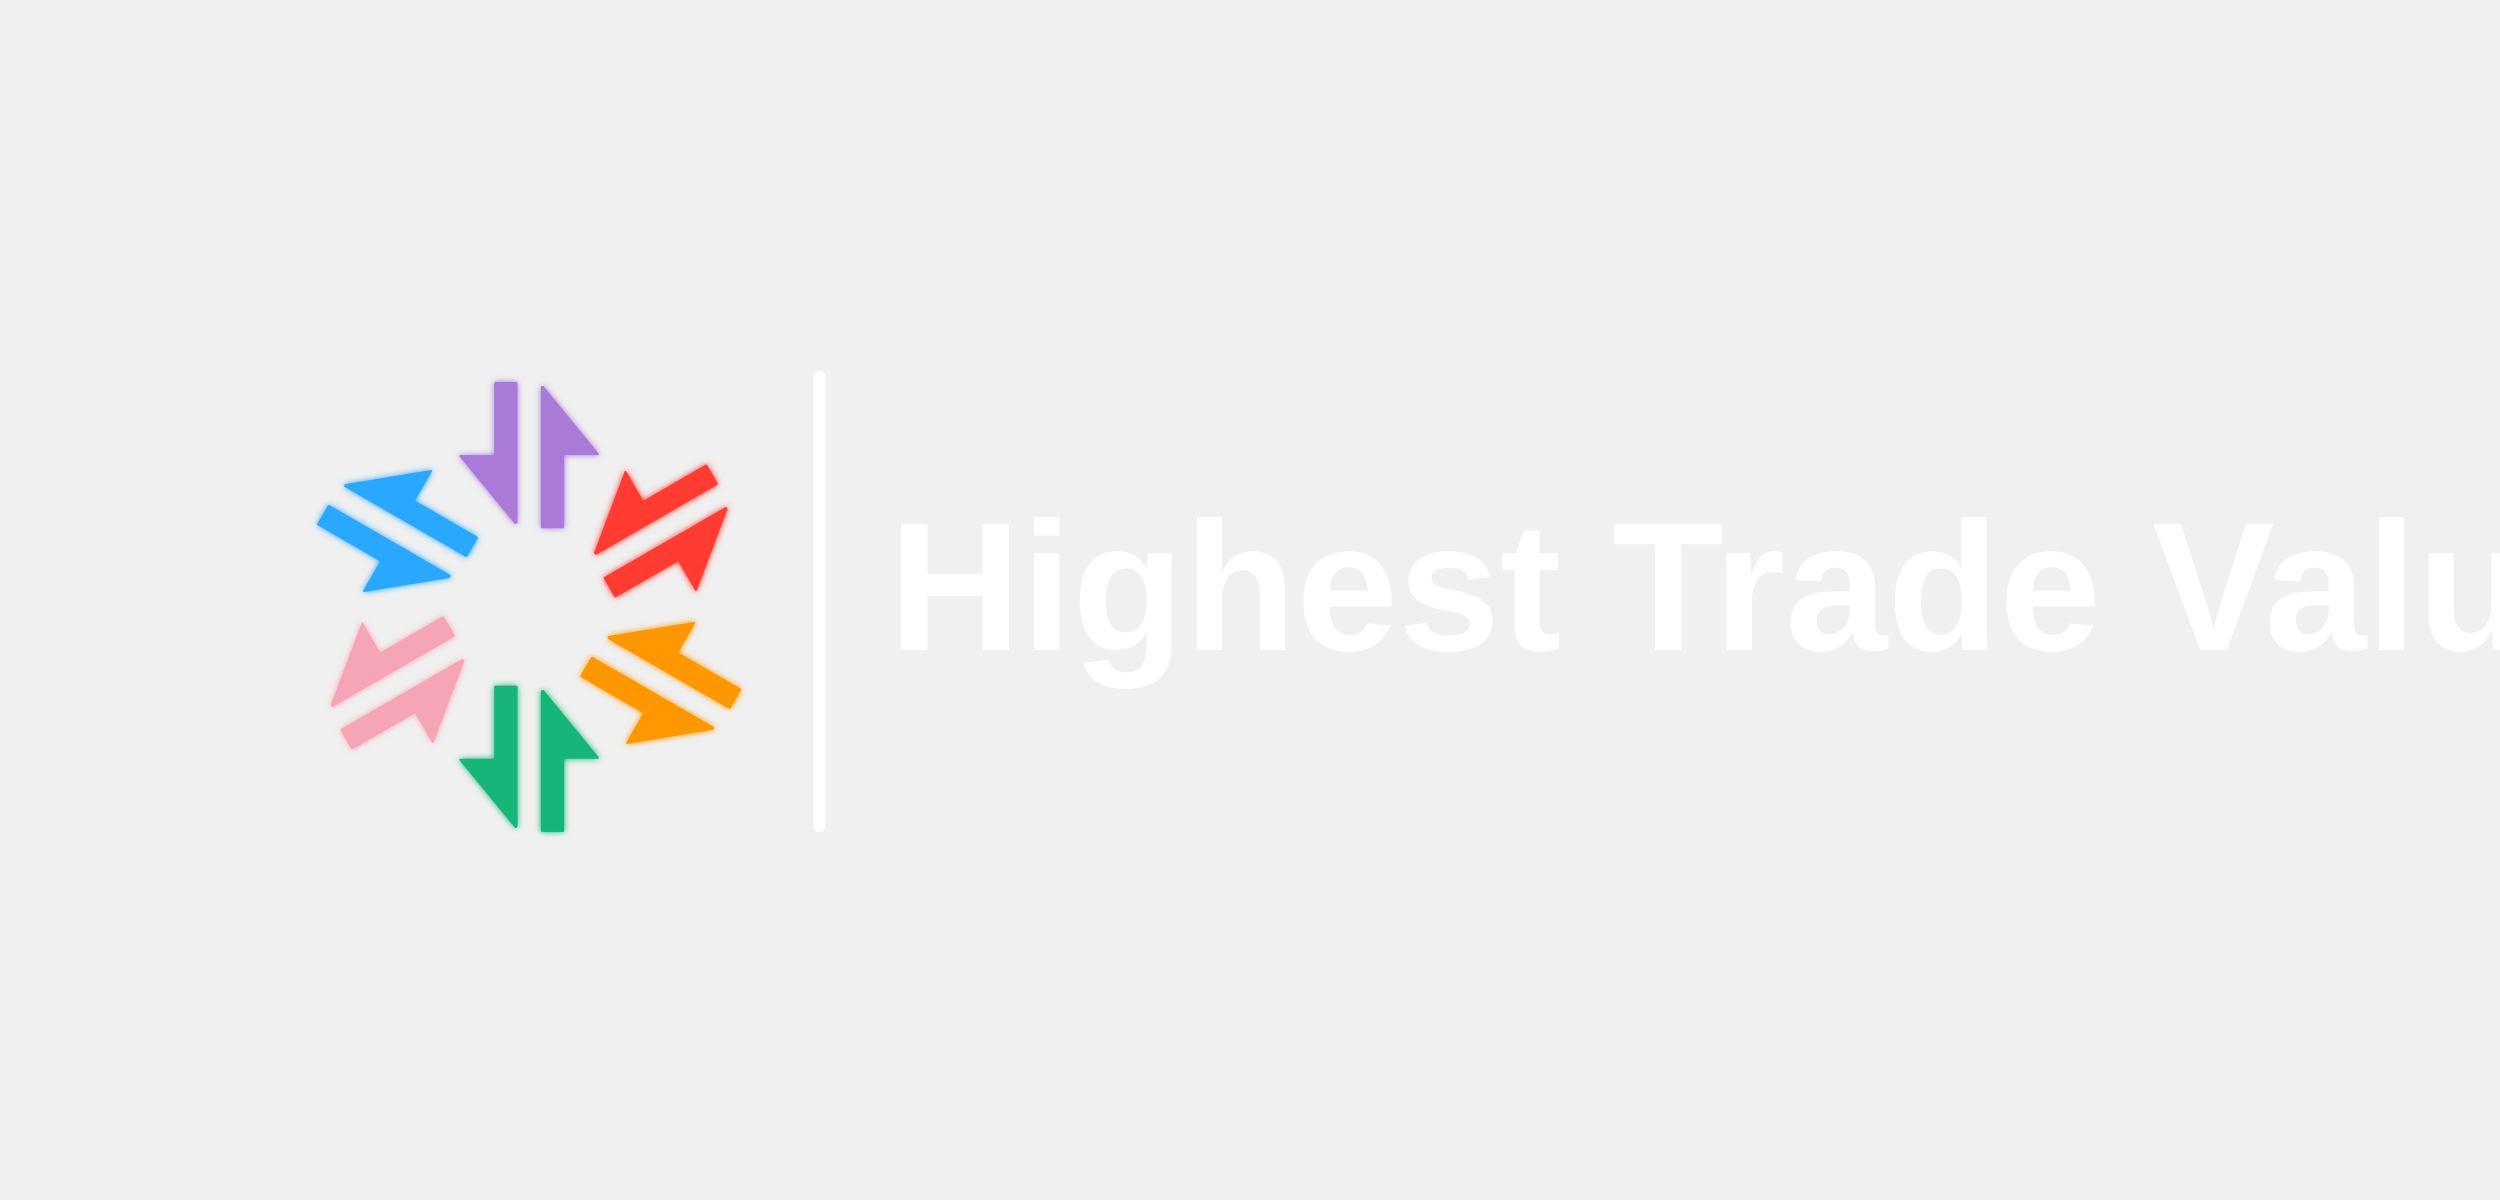
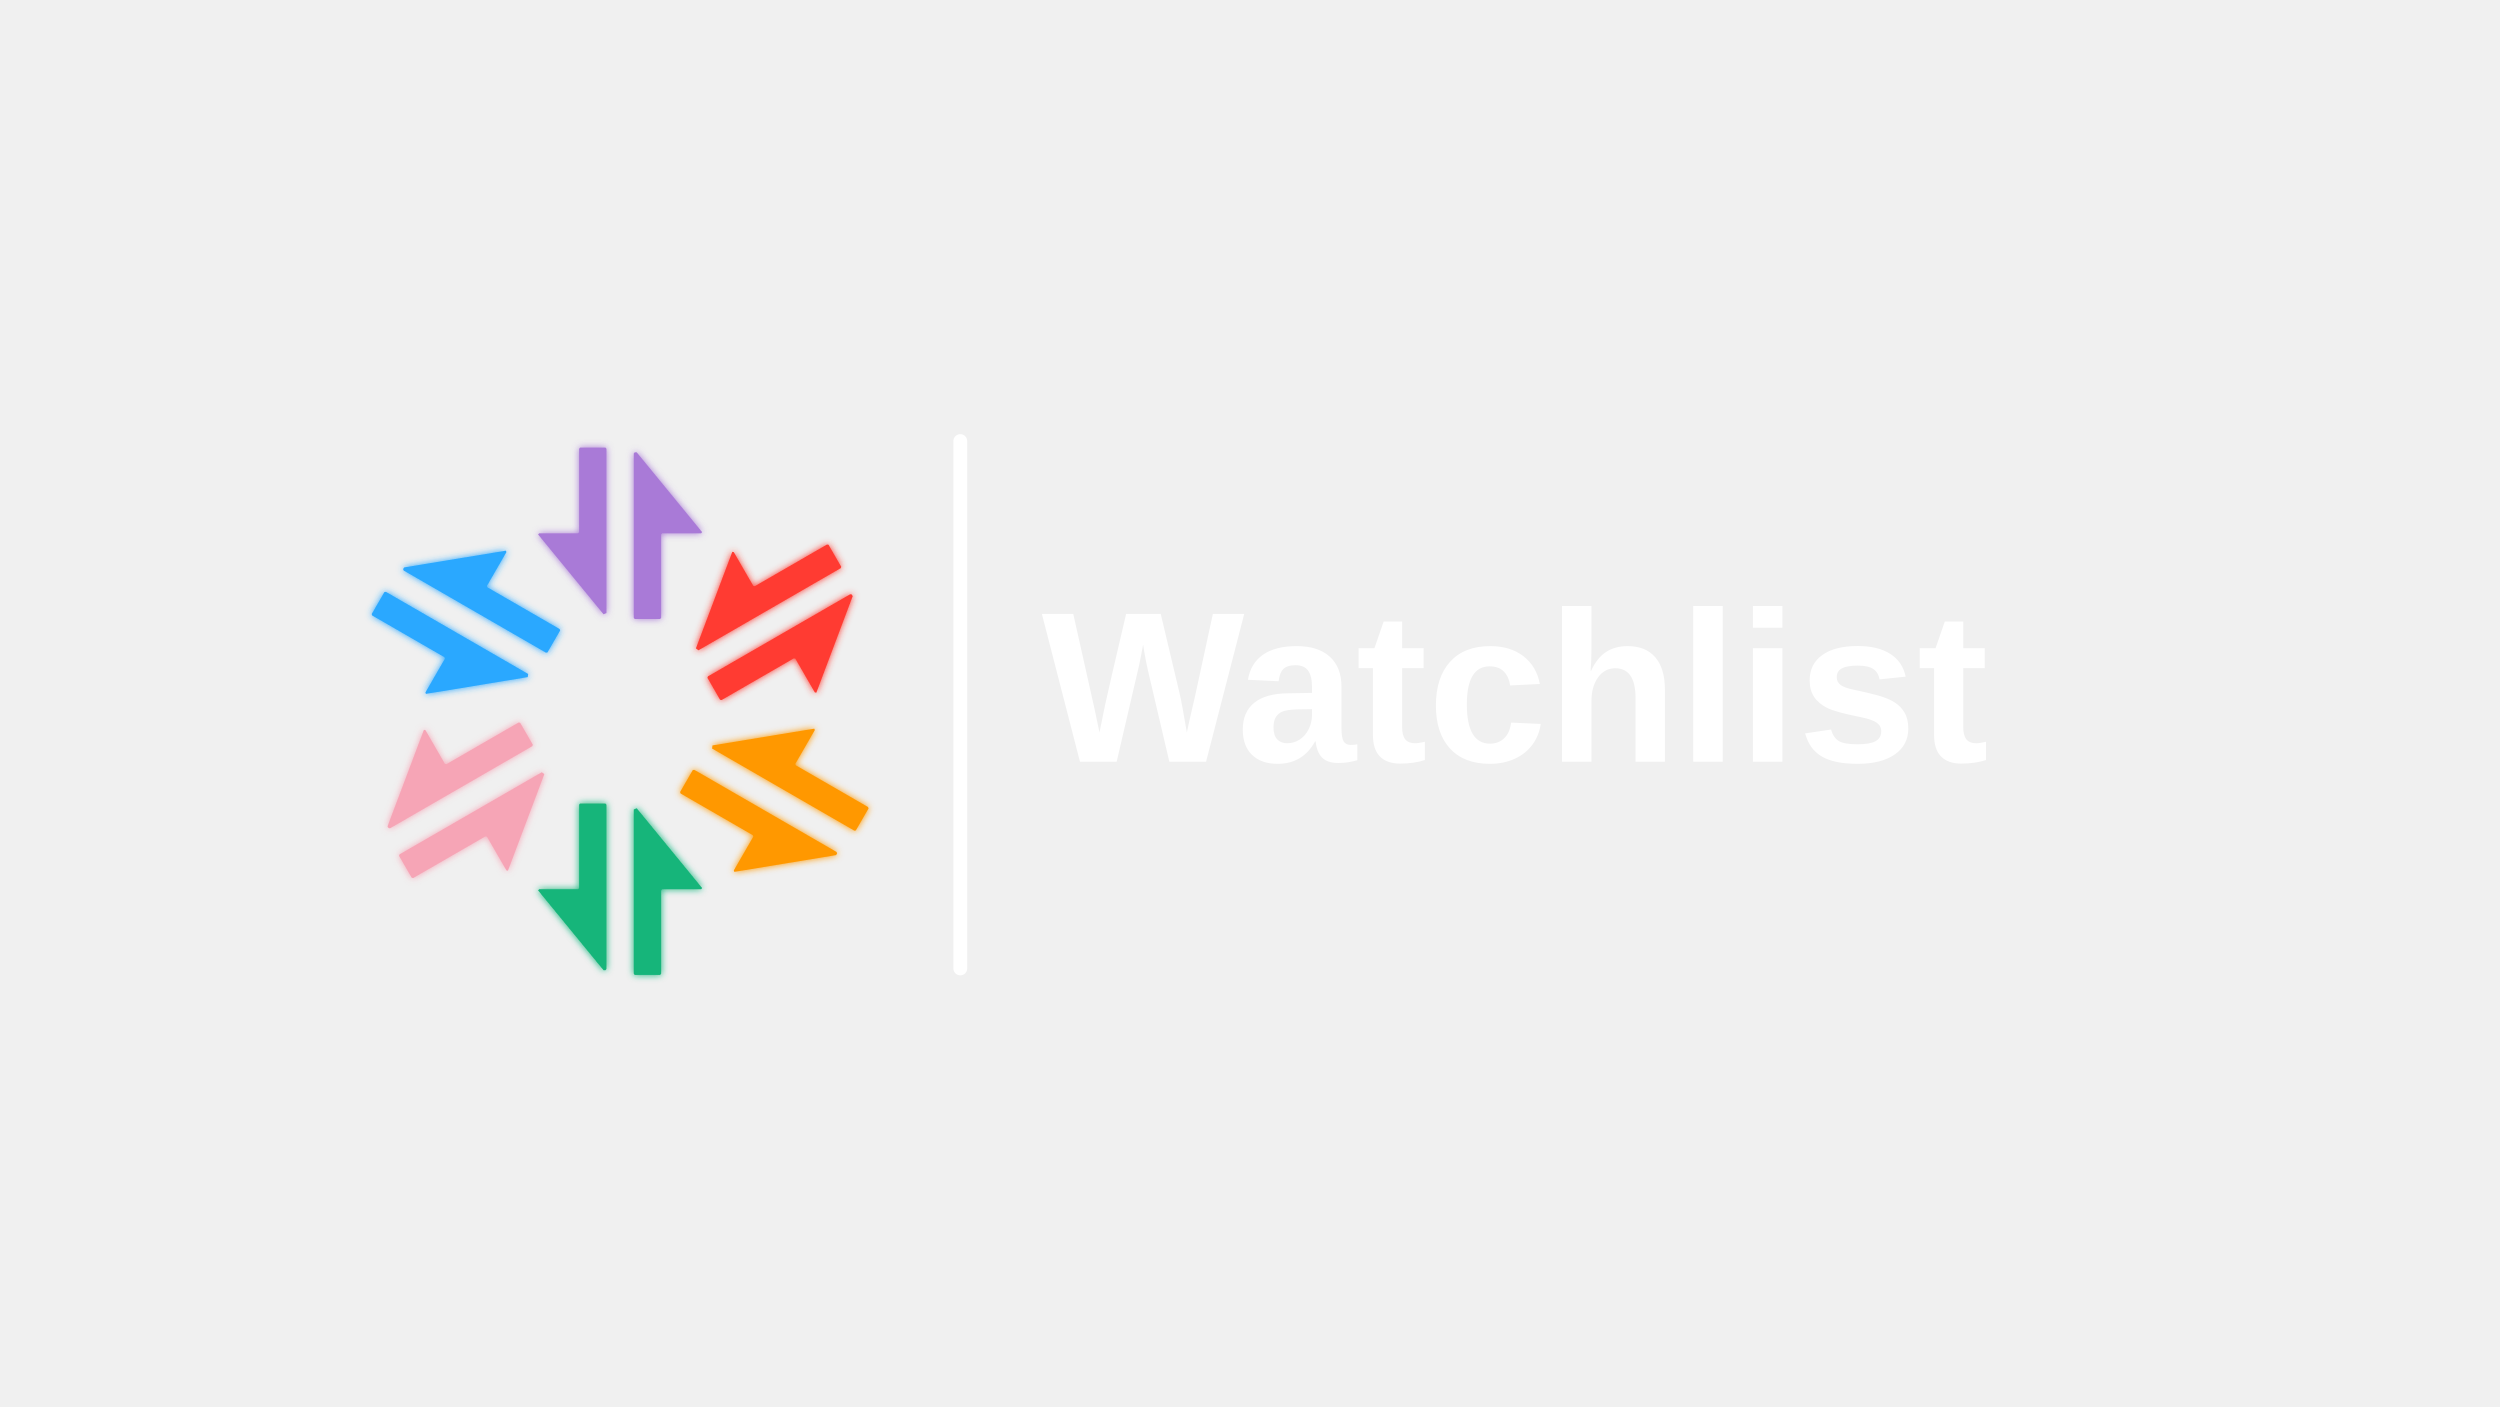
- <svg xmlns="http://www.w3.org/2000/svg" viewBox="0 0 1800 864" width="1800" height="864">
+ <svg xmlns="http://www.w3.org/2000/svg" viewBox="0 0 1536 864" width="1536" height="864">
  <defs>
    <filter id="wheelGlow" x="-20%" y="-20%" width="140%" height="140%">
      <feGaussianBlur stdDeviation="1.5" result="blur" />
      <feMerge>
        <feMergeNode in="blur" />
        <feMergeNode in="SourceGraphic" />
      </feMerge>
    </filter>
  </defs>
  <svg x="228.00" y="275.00" width="306.00" height="324.00" viewBox="295.651 289.25 208.698 221.5" overflow="visible">
    <g filter="url(#wheelGlow)">
      <g>
        <animateTransform attributeName="transform" type="rotate" from="0 400 400" to="360 400 400" dur="12s" repeatCount="indefinite" />
        <g transform="translate(400.00,361.25) rotate(0) scale(0.82,1)">
          <polygon points="-7.00,-2.50 -8.50,-2.00 -42.00,-35.50 -41.50,-36.00 -21.50,-36.00 -21.00,-36.50 -21.00,-71.50 -20.50,-72.00 -7.50,-72.00 -7.00,-71.50 -7.00,-2.50" fill="#A97AD7" />
          <polygon points="20.50,0.00 7.50,0.00 7.00,-0.50 7.00,-69.50 7.50,-70.00 8.50,-70.00 42.00,-36.50 41.50,-36.00 21.50,-36.00 21.00,-35.50 21.00,-0.50 20.50,0.00" fill="#A97AD7" />
        </g>
        <g transform="translate(433.59,380.62) rotate(60) scale(0.82,1)">
          <polygon points="-7.00,-2.50 -8.50,-2.00 -42.00,-35.50 -41.50,-36.00 -21.50,-36.00 -21.00,-36.50 -21.00,-71.50 -20.50,-72.00 -7.50,-72.00 -7.00,-71.50 -7.00,-2.50" fill="#FF3B30" />
          <polygon points="20.50,0.00 7.50,0.00 7.00,-0.50 7.00,-69.50 7.50,-70.00 8.50,-70.00 42.00,-36.50 41.50,-36.00 21.50,-36.00 21.00,-35.50 21.00,-0.50 20.50,0.00" fill="#FF3B30" />
        </g>
        <g transform="translate(433.59,419.38) rotate(120) scale(0.82,1)">
          <polygon points="-7.00,-2.50 -8.50,-2.00 -42.00,-35.50 -41.50,-36.00 -21.50,-36.00 -21.00,-36.50 -21.00,-71.50 -20.50,-72.00 -7.50,-72.00 -7.00,-71.50 -7.00,-2.50" fill="#FF9800" />
          <polygon points="20.50,0.00 7.50,0.00 7.00,-0.50 7.00,-69.50 7.50,-70.00 8.50,-70.00 42.00,-36.50 41.50,-36.00 21.50,-36.00 21.00,-35.50 21.00,-0.50 20.50,0.00" fill="#FF9800" />
        </g>
        <g transform="translate(400.00,438.75) rotate(180) scale(0.82,1)">
          <polygon points="-7.00,-2.50 -8.50,-2.00 -42.00,-35.50 -41.50,-36.00 -21.50,-36.00 -21.00,-36.50 -21.00,-71.50 -20.50,-72.00 -7.50,-72.00 -7.00,-71.50 -7.00,-2.50" fill="#18B57A" />
          <polygon points="20.50,0.00 7.50,0.00 7.00,-0.50 7.00,-69.50 7.50,-70.00 8.50,-70.00 42.00,-36.50 41.50,-36.00 21.50,-36.00 21.00,-35.50 21.00,-0.50 20.50,0.00" fill="#18B57A" />
        </g>
        <g transform="translate(366.41,419.38) rotate(240) scale(0.82,1)">
          <polygon points="-7.00,-2.50 -8.50,-2.00 -42.00,-35.50 -41.50,-36.00 -21.50,-36.00 -21.00,-36.50 -21.00,-71.50 -20.50,-72.00 -7.50,-72.00 -7.00,-71.50 -7.00,-2.50" fill="#F6A5B6" />
          <polygon points="20.50,0.00 7.50,0.00 7.00,-0.50 7.00,-69.50 7.50,-70.00 8.50,-70.00 42.00,-36.50 41.50,-36.00 21.50,-36.00 21.00,-35.50 21.00,-0.50 20.50,0.00" fill="#F6A5B6" />
        </g>
        <g transform="translate(366.41,380.62) rotate(300) scale(0.82,1)">
          <polygon points="-7.00,-2.50 -8.50,-2.00 -42.00,-35.50 -41.50,-36.00 -21.50,-36.00 -21.00,-36.50 -21.00,-71.50 -20.50,-72.00 -7.50,-72.00 -7.00,-71.50 -7.00,-2.50" fill="#29A8FF" />
          <polygon points="20.50,0.00 7.50,0.00 7.00,-0.50 7.00,-69.50 7.50,-70.00 8.50,-70.00 42.00,-36.50 41.50,-36.00 21.50,-36.00 21.00,-35.50 21.00,-0.50 20.50,0.00" fill="#29A8FF" />
        </g>
      </g>
    </g>
  </svg>
  <line x1="590" y1="271" x2="590" y2="595" stroke="white" stroke-width="8.5" stroke-linecap="round" />
-   <text x="640" y="468" text-anchor="start" font-family="Montserrat, Avenir Next, Gotham, Arial, Helvetica, sans-serif" font-size="132" font-weight="700" fill="white">Highest Trade Value</text>
+   <text x="640" y="468" text-anchor="start" font-family="Montserrat, Avenir Next, Gotham, Arial, Helvetica, sans-serif" font-size="132" font-weight="700" fill="white">Watchlist</text>
</svg>
